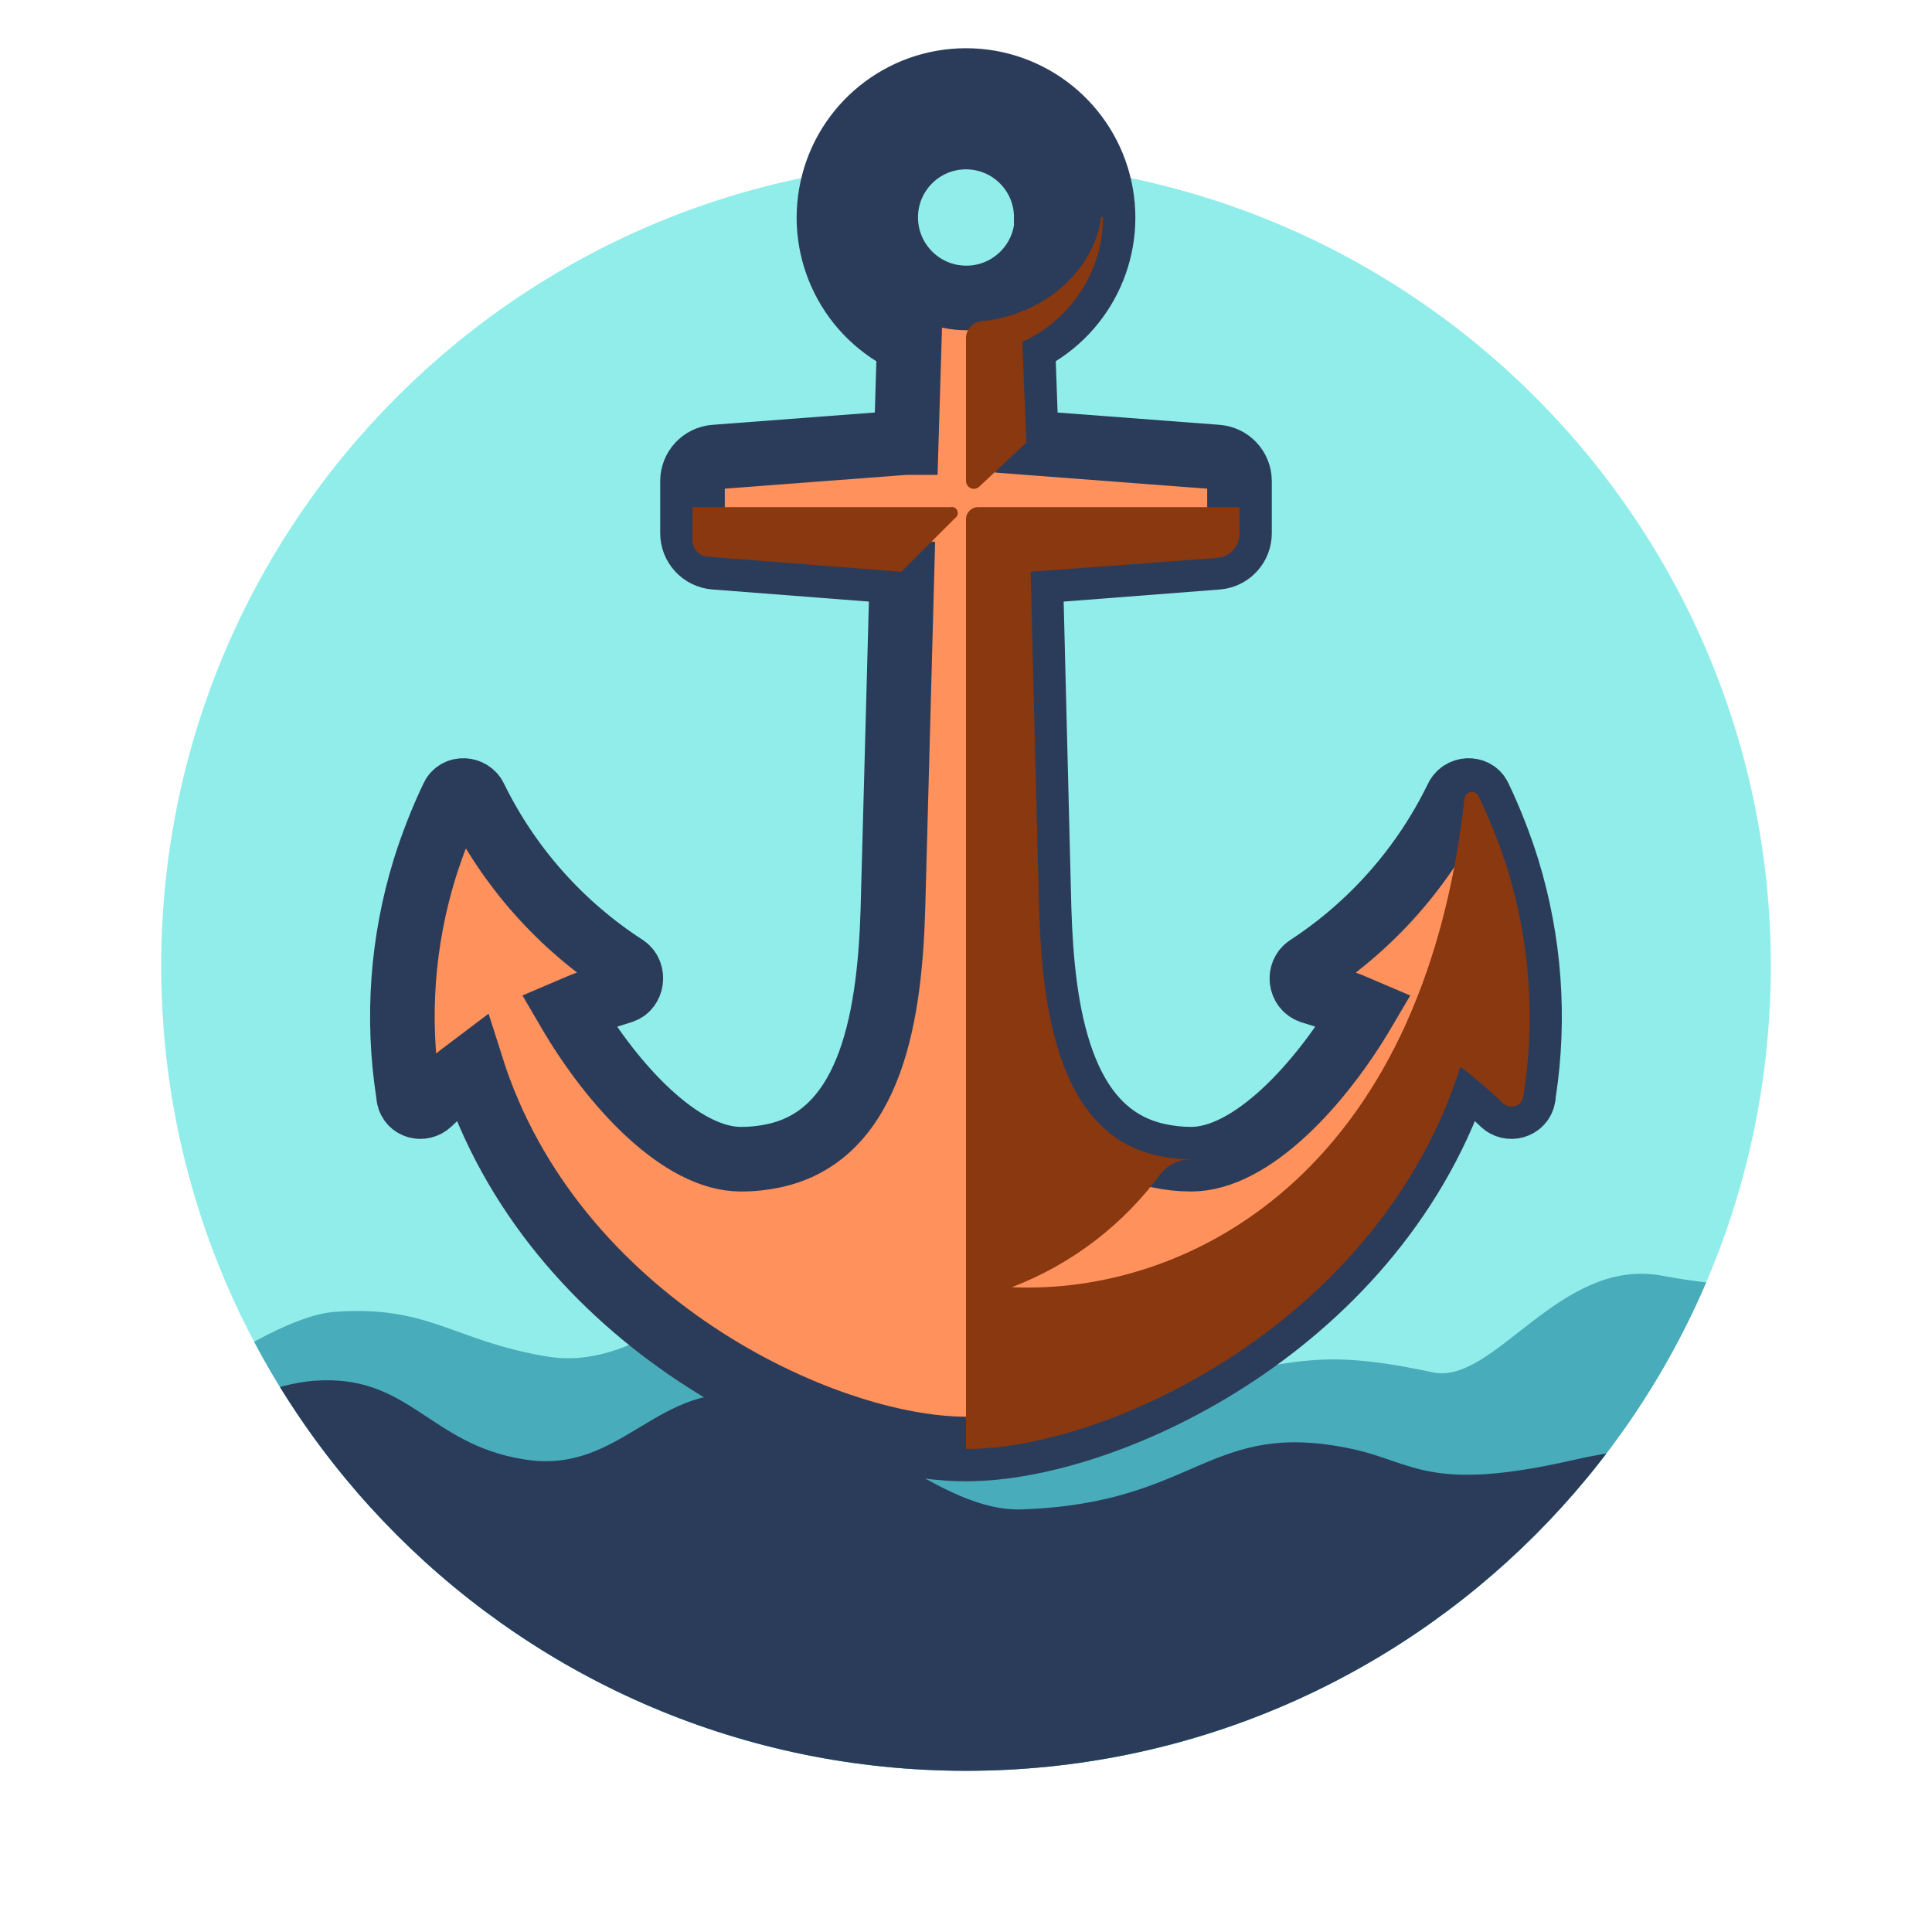
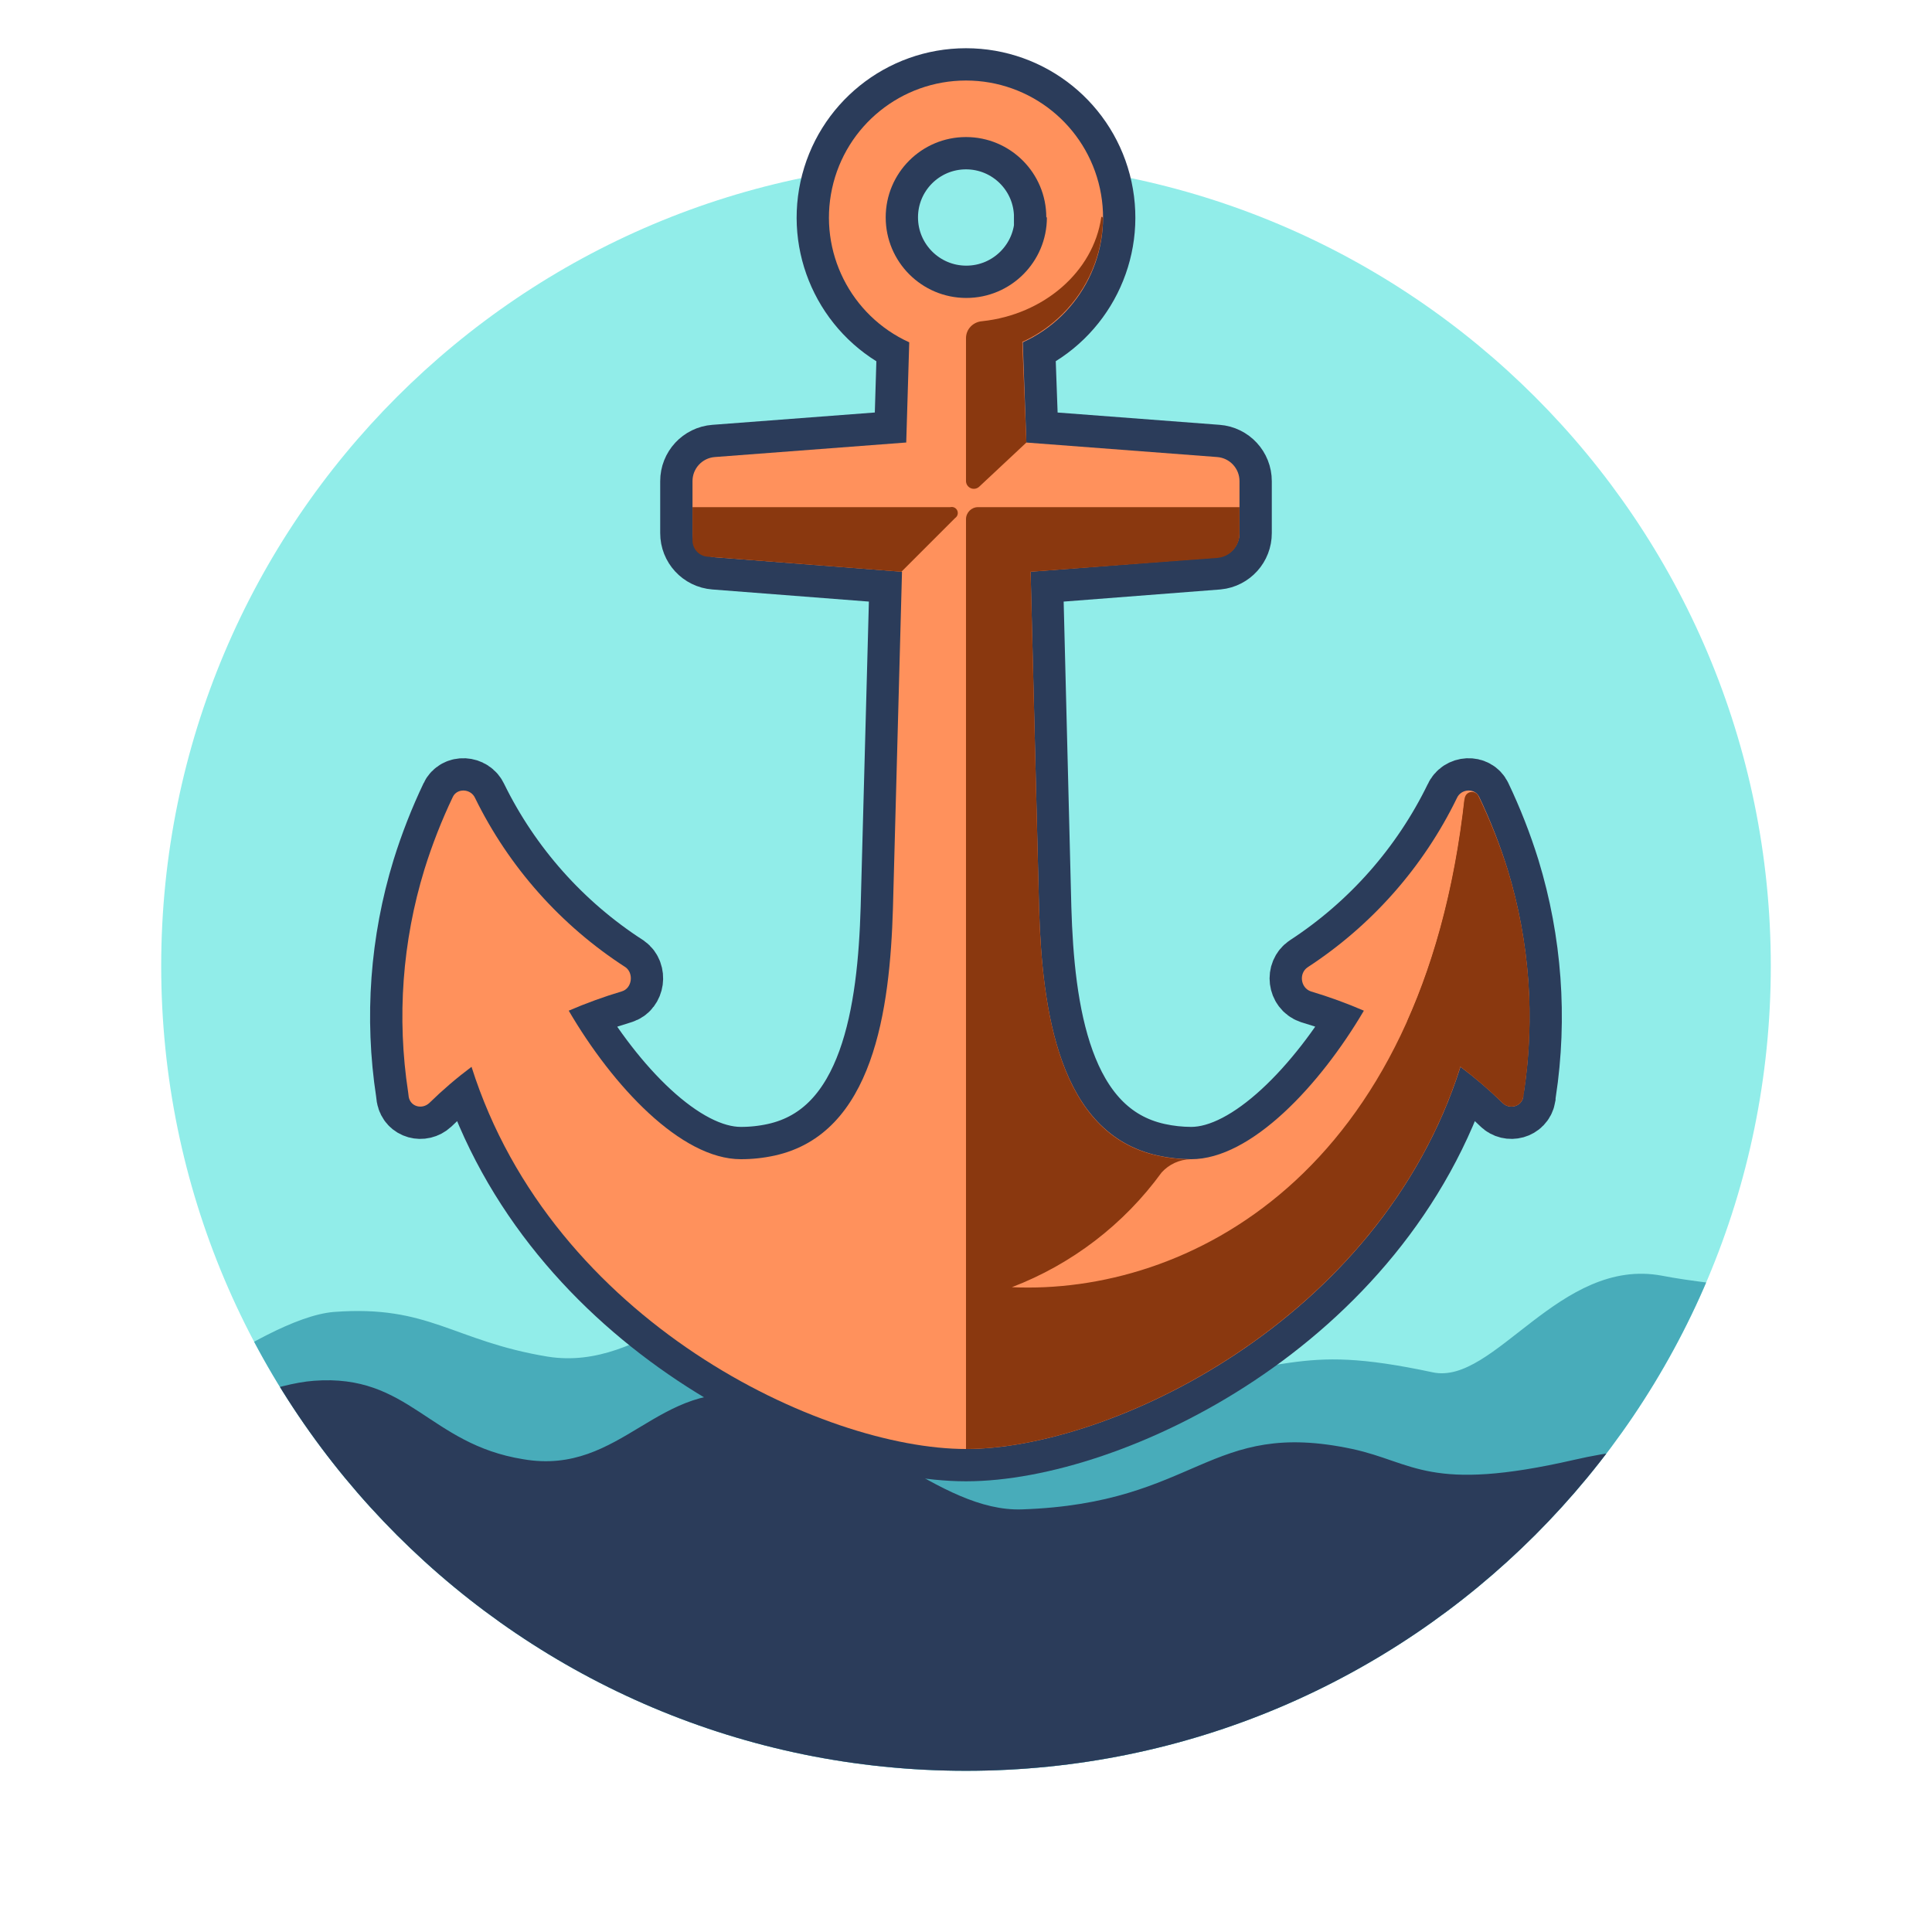
<svg xmlns="http://www.w3.org/2000/svg" viewBox="0 0 32 32">
  <g clip-path="url(#vscodeIconsFileTypeOxlint0)">
    <path fill="#91ede9" d="M2.67 2.67h26.66v26.66H2.67z" />
    <path fill="#48acba" d="M30.53 29.73H1.73v-5.8s2.56-2.1 3.8-2.2c1.58-.12 1.97.48 3.54.74c1.64.26 2.7-1.46 4.33-1.14c1.67.33 3.82 1.58 5.2 1.54c2.91-.1 2.74-.65 5.13-.14c1.02.22 2.1-1.92 3.8-1.6c.86.17 3 .34 3 .34z" />
    <path fill="#2b3c5a" d="M29.6 29.73H1.33V24.4s2.63-1.44 3.87-1.53c1.58-.12 1.9 1.05 3.47 1.3c1.64.28 2.23-1.36 3.86-1.04c1.67.33 3.03 1.92 4.4 1.87c2.92-.1 3.08-1.51 5.47-1c1.02.22 1.27.73 3.67.18s3.53.22 3.53.22z" />
  </g>
-   <path fill="#ff915c" stroke="#2b3c5a" stroke-width="1.07" d="M16.94 5.67a2.27 2.27 0 1 0-1.88 0l-.05 1.66H15l-3.16.24a.4.4 0 0 0-.37.4v.86a.4.4 0 0 0 .37.4l3.1.24l-.15 5.57c-.05 1.68-.32 3.74-1.96 4.1a2.6 2.6 0 0 1-.56.06c-.99 0-2.12-1.21-2.85-2.46a8 8 0 0 1 .88-.32c.17-.05.2-.3.06-.4a7 7 0 0 1-2.49-2.8c-.07-.16-.3-.17-.37-.02a9 9 0 0 0-.47 1.2a8.3 8.3 0 0 0-.27 3.69l.01.08c.03.16.22.21.34.1a7 7 0 0 1 .7-.6C9.15 21.9 13.63 24 16 24s6.85-2.1 8.19-6.33a7 7 0 0 1 .7.6c.11.11.31.06.34-.1v-.05l.01-.03a8.35 8.35 0 0 0-.27-3.69a9 9 0 0 0-.47-1.2c-.07-.15-.3-.14-.37.02a7 7 0 0 1-2.47 2.8c-.15.1-.12.34.05.4a8 8 0 0 1 .88.32c-.73 1.24-1.87 2.46-2.86 2.46a2.6 2.6 0 0 1-.55-.06c-1.65-.36-1.92-2.42-1.97-4.1l-.14-5.57l3.1-.24a.4.4 0 0 0 .36-.4v-.86a.4.4 0 0 0-.37-.4L17 7.33zm.4-2.07a1.33 1.33 0 1 1-2.67 0a1.33 1.33 0 0 1 2.66 0Z" />
+   <path fill="#ff915c" stroke="#2b3c5a" stroke-width="1.07" d="M16.94 5.67a2.27 2.27 0 1 0-1.88 0l-.05 1.66H15l-3.16.24a.4.4 0 0 0-.37.4v.86a.4.4 0 0 0 .37.4l3.1.24l-.15 5.57c-.05 1.68-.32 3.74-1.96 4.1a2.6 2.6 0 0 1-.56.06c-.99 0-2.12-1.21-2.85-2.46a8 8 0 0 1 .88-.32c.17-.05.2-.3.06-.4a7 7 0 0 1-2.49-2.8c-.07-.16-.3-.17-.37-.02a9 9 0 0 0-.47 1.2a8.3 8.3 0 0 0-.27 3.69l.01.08c.03.16.22.21.34.1a7 7 0 0 1 .7-.6C9.15 21.9 13.63 24 16 24s6.85-2.1 8.19-6.33a7 7 0 0 1 .7.6c.11.11.31.06.34-.1v-.05l.01-.03a8.35 8.35 0 0 0-.27-3.69a9 9 0 0 0-.47-1.2c-.07-.15-.3-.14-.37.02a7 7 0 0 1-2.47 2.8c-.15.1-.12.34.05.4a8 8 0 0 1 .88.32c-.73 1.24-1.87 2.46-2.86 2.46a2.6 2.6 0 0 1-.55-.06c-1.65-.36-1.92-2.42-1.97-4.1l-.14-5.57l3.1-.24a.4.4 0 0 0 .36-.4v-.86a.4.4 0 0 0-.37-.4L17 7.33zm.4-2.07a1.33 1.33 0 1 1-2.67 0a1.33 1.33 0 0 1 2.66 0Z" paint-order="stroke" />
  <path fill="#8a380f" d="M11.47 8.95a.27.27 0 0 0 .24.27l3.22.25l.89-.89a.1.1 0 0 0-.08-.18h-4.27zm12.81 4.22a.12.12 0 0 1 .21.02a9 9 0 0 1 .48 1.21a8.35 8.35 0 0 1 .26 3.77c-.03.16-.23.21-.34.1a7.6 7.6 0 0 0-1.48-1.12a.2.2 0 0 1-.09-.26c.45-1.01.78-2.22.94-3.66a.13.13 0 0 1 .02-.06" />
  <path fill="#8a380f" d="M16.93 5.6L17 7.33l-.78.73a.13.13 0 0 1-.22-.1V5.6zm7.6 10.4c-.53 5.33-5.86 8-8.53 8V8.6a.2.2 0 0 1 .2-.2h4.33v.44a.4.4 0 0 1-.36.4l-3.1.23l.14 5.57c.05 1.68.32 3.74 1.96 4.1a2.5 2.5 0 0 0 .55.06a.67.67 0 0 0-.48.22a5.5 5.5 0 0 1-2.48 1.9c2.87.13 6.81-1.82 7.5-8.12z" />
  <path fill="#8a380f" d="M16.27 5.32c-.15.01-.27.13-.27.28s.12.27.27.25a2.27 2.27 0 0 0 1.33-.65a2.27 2.27 0 0 0 .67-1.59a.01.01 0 0 0-.01-.01a.01.01 0 0 0-.02 0c-.13.9-.95 1.61-1.97 1.72" />
  <clipPath id="vscodeIconsFileTypeOxlint0">
    <path d="M16 2.67A13.33 13.33 0 0 1 29.33 16A13.33 13.33 0 0 1 16 29.33A13.33 13.33 0 0 1 2.67 16A13.33 13.33 0 0 1 16 2.67" />
  </clipPath>
</svg>
